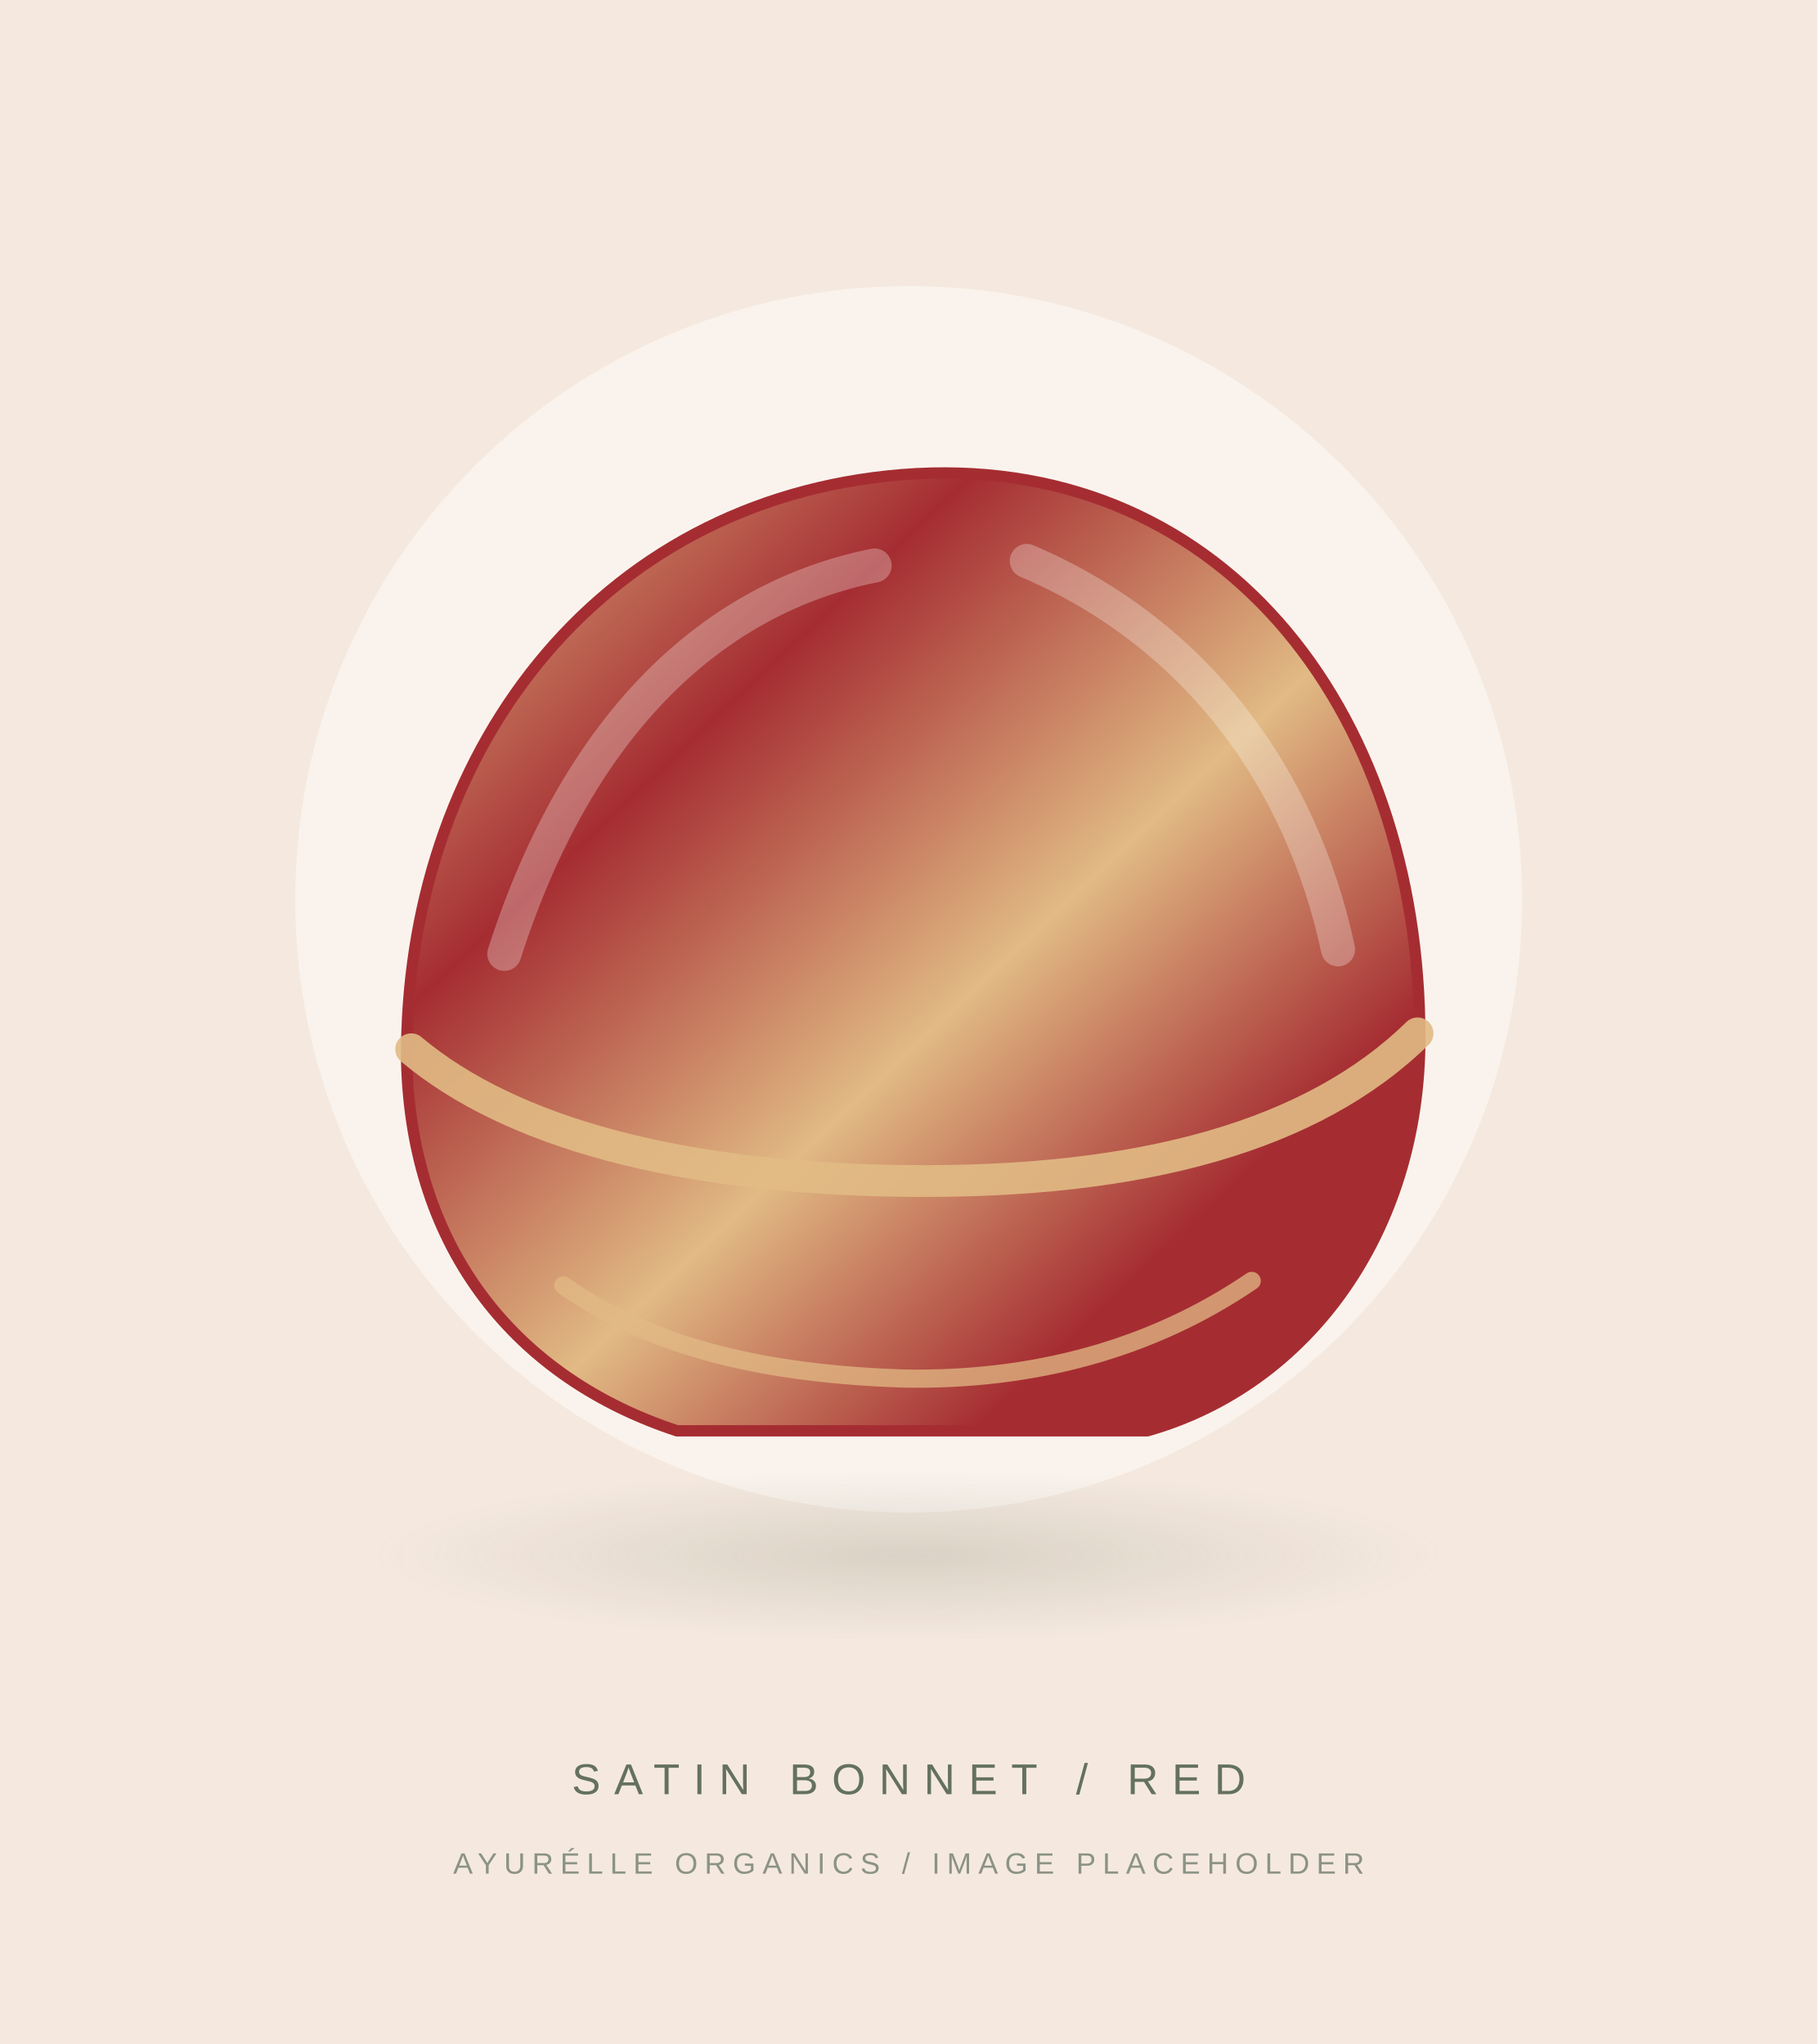
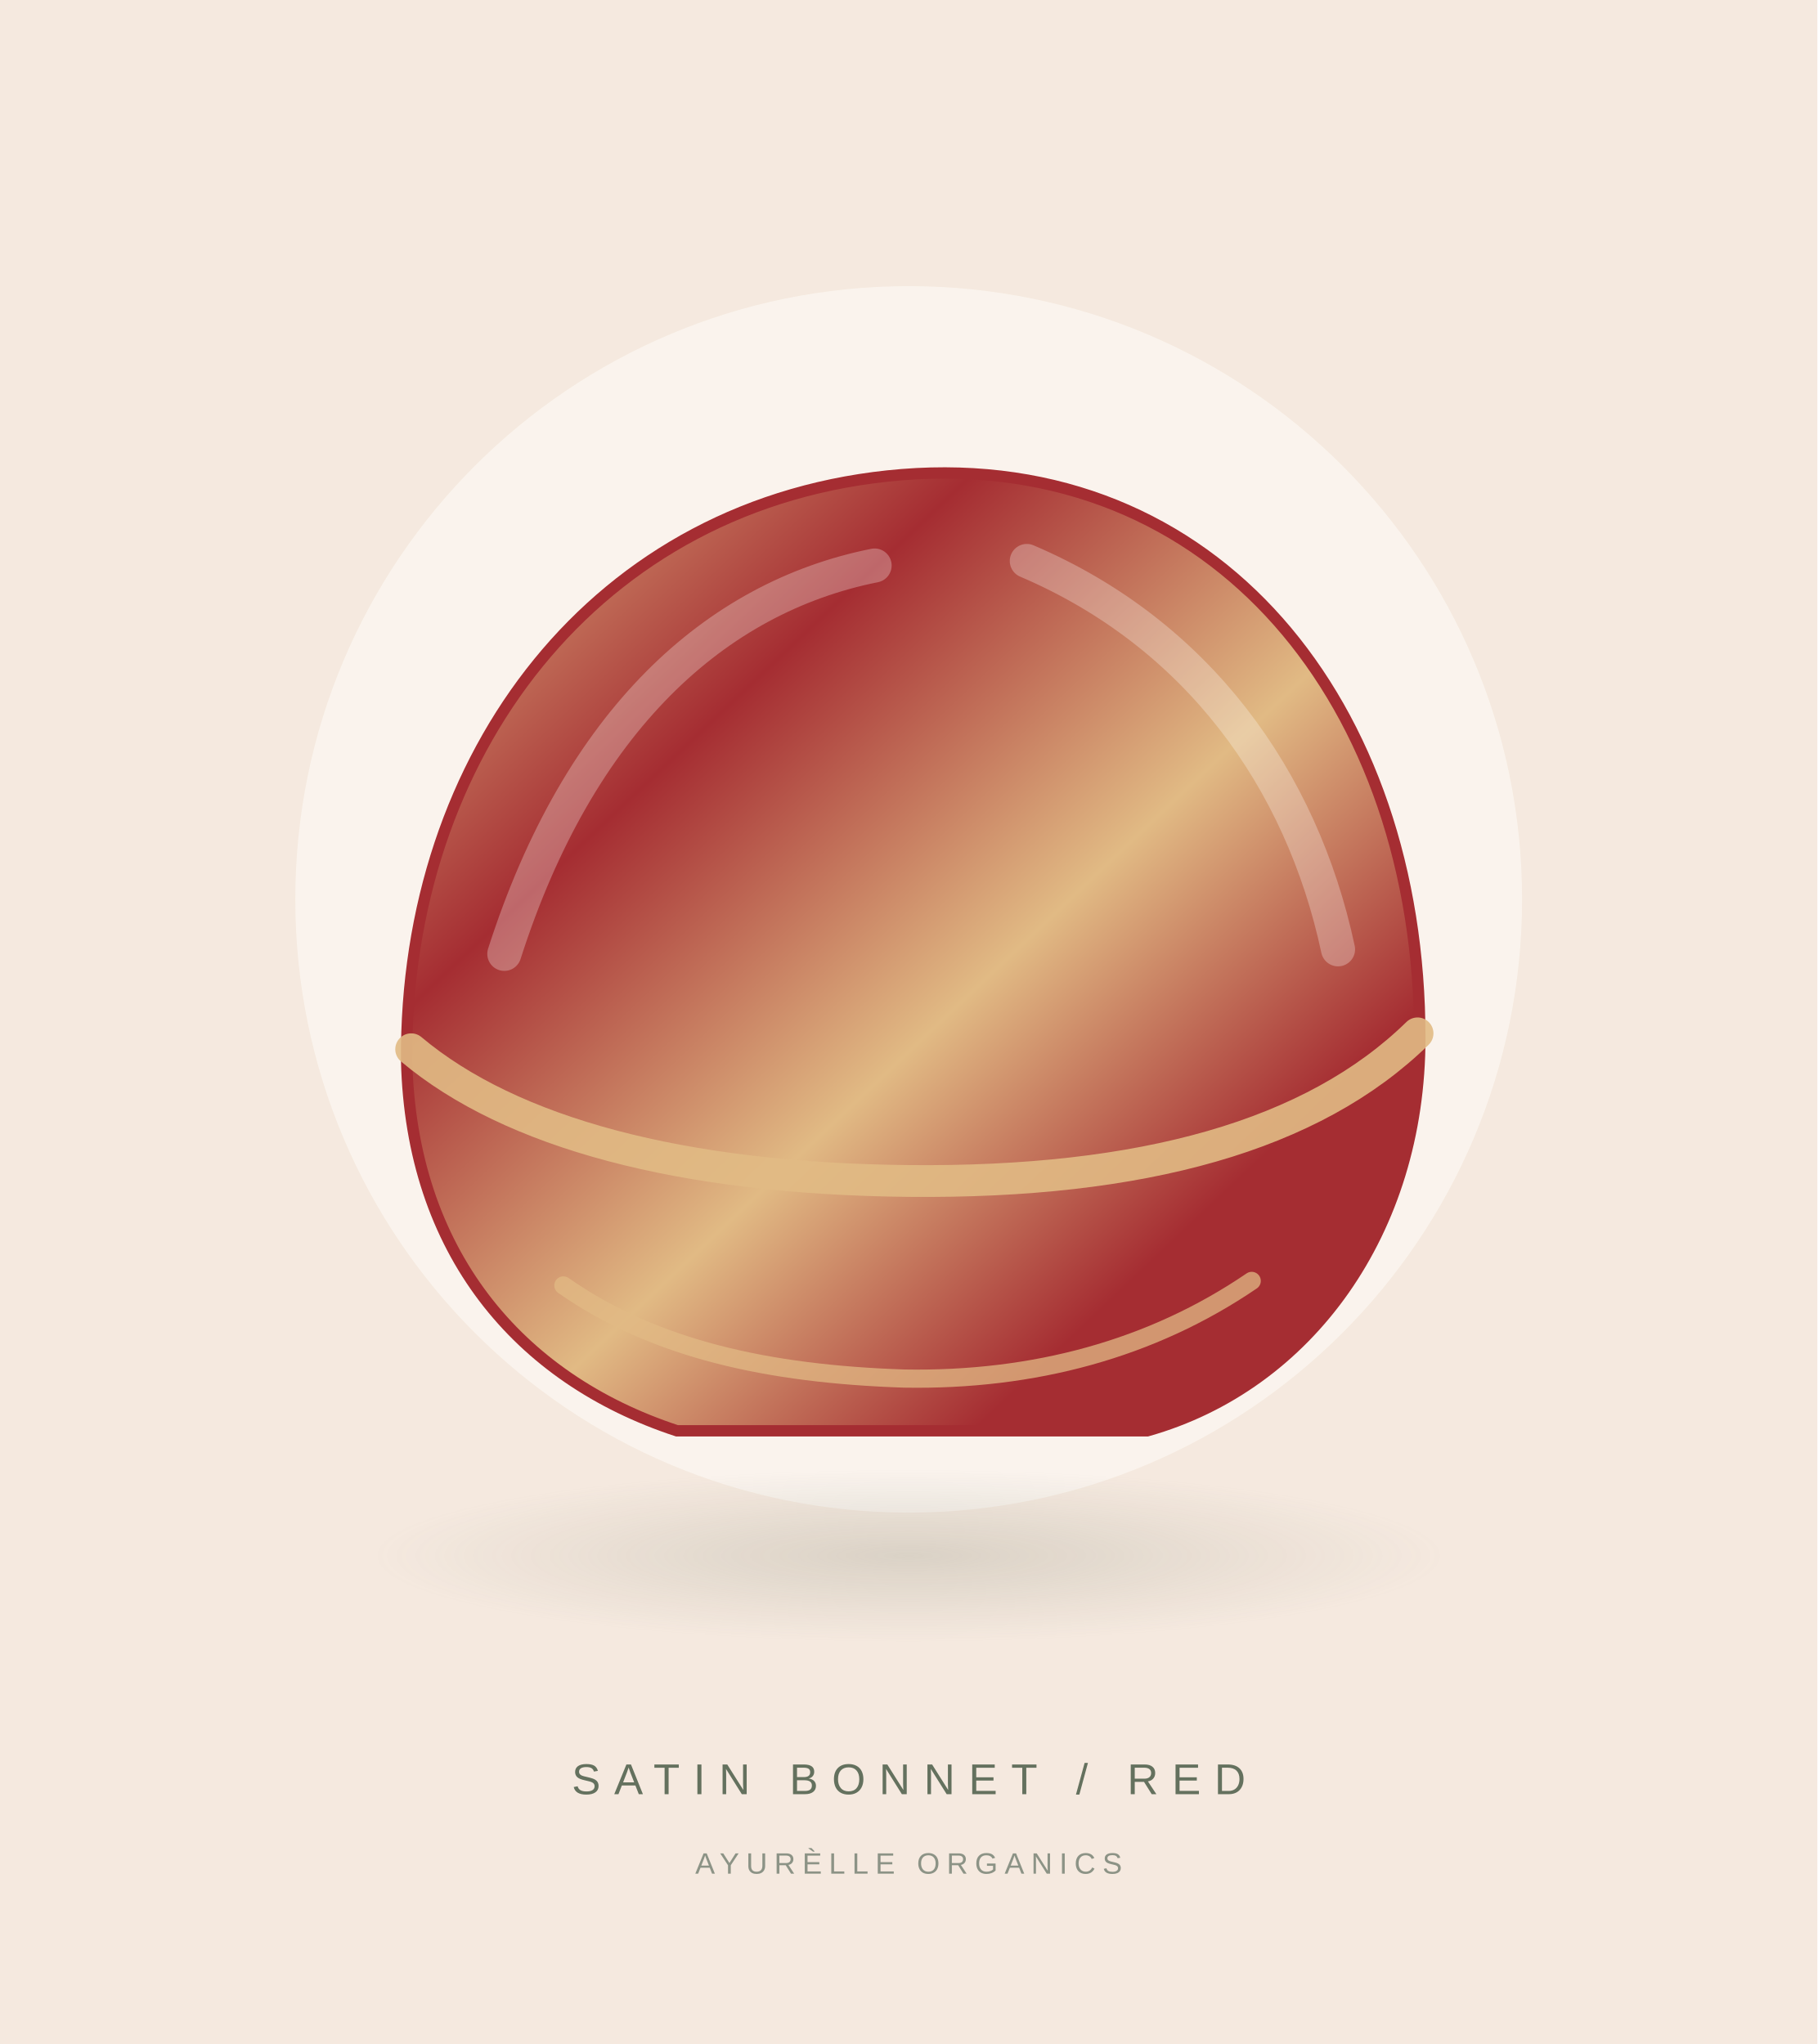
- <svg xmlns="http://www.w3.org/2000/svg" viewBox="0 0 800 900" role="img" aria-label="Red satin bonnet placeholder">
+ <svg xmlns="http://www.w3.org/2000/svg" viewBox="0 0 800 900" role="img" aria-label="Red satin satin bonnet">
  <defs>
    <linearGradient id="fabric" x1="0" y1="0" x2="1" y2="1">
      <stop offset="0" stop-color="#e1ba84" />
      <stop offset=".28" stop-color="#a52d32" />
      <stop offset=".55" stop-color="#e1ba84" />
      <stop offset=".78" stop-color="#a52d32" />
      <stop offset="1" stop-color="#a52d32" />
    </linearGradient>
    <radialGradient id="shadow">
      <stop offset="0" stop-color="#7b806d" stop-opacity=".22" />
      <stop offset="1" stop-color="#7b806d" stop-opacity="0" />
    </radialGradient>
  </defs>
  <rect width="800" height="900" fill="#f5e9df" />
  <circle cx="400" cy="396" r="270" fill="#fffefa" opacity=".52" />
  <ellipse cx="400" cy="685" rx="235" ry="38" fill="url(#shadow)" />
  <path d="M179 467C178 333 262 220 397 209C535 198 625 310 625 457C625 542 576 610 505 630L298 630C228 607 181 551 179 467Z" fill="url(#fabric)" stroke="#a52d32" stroke-width="5" />
  <path d="M181 462C225 499 300 519 400 520C503 521 578 500 624 455" fill="none" stroke="#e1ba84" stroke-width="14" stroke-linecap="round" opacity=".9" />
  <path d="M222 420C255 317 315 263 385 249M452 247C527 279 573 343 589 418" fill="none" stroke="#fffefa" stroke-width="15" stroke-linecap="round" opacity=".28" />
  <path d="M248 566C288 594 338 605 398 607C455 608 507 594 551 564" fill="none" stroke="#e1ba84" stroke-width="8" stroke-linecap="round" opacity=".75" />
  <text x="400" y="790" fill="#64715e" font-family="Arial,sans-serif" font-size="19" letter-spacing="6" text-anchor="middle">SATIN BONNET / RED</text>
-   <text x="400" y="825" fill="#8c9386" font-family="Arial,sans-serif" font-size="13" letter-spacing="3" text-anchor="middle">AYURÉLLE ORGANICS / IMAGE PLACEHOLDER</text>
+   <text x="400" y="825" fill="#8c9386" font-family="Arial,sans-serif" font-size="13" letter-spacing="3" text-anchor="middle">AYURÈLLE ORGANICS</text>
</svg>
